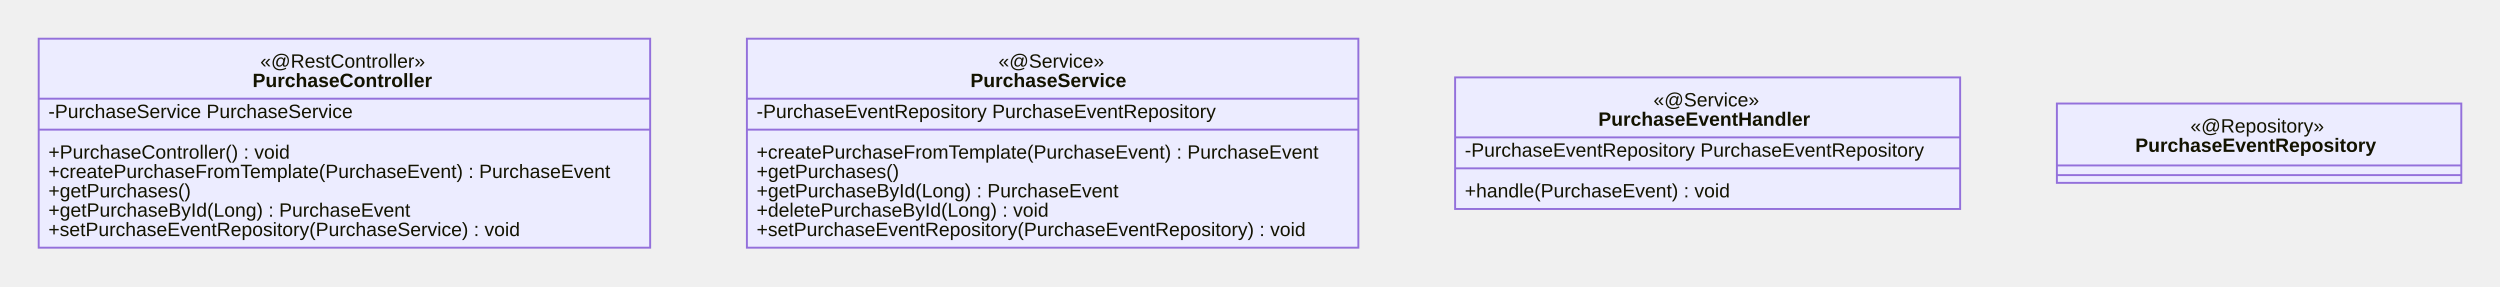
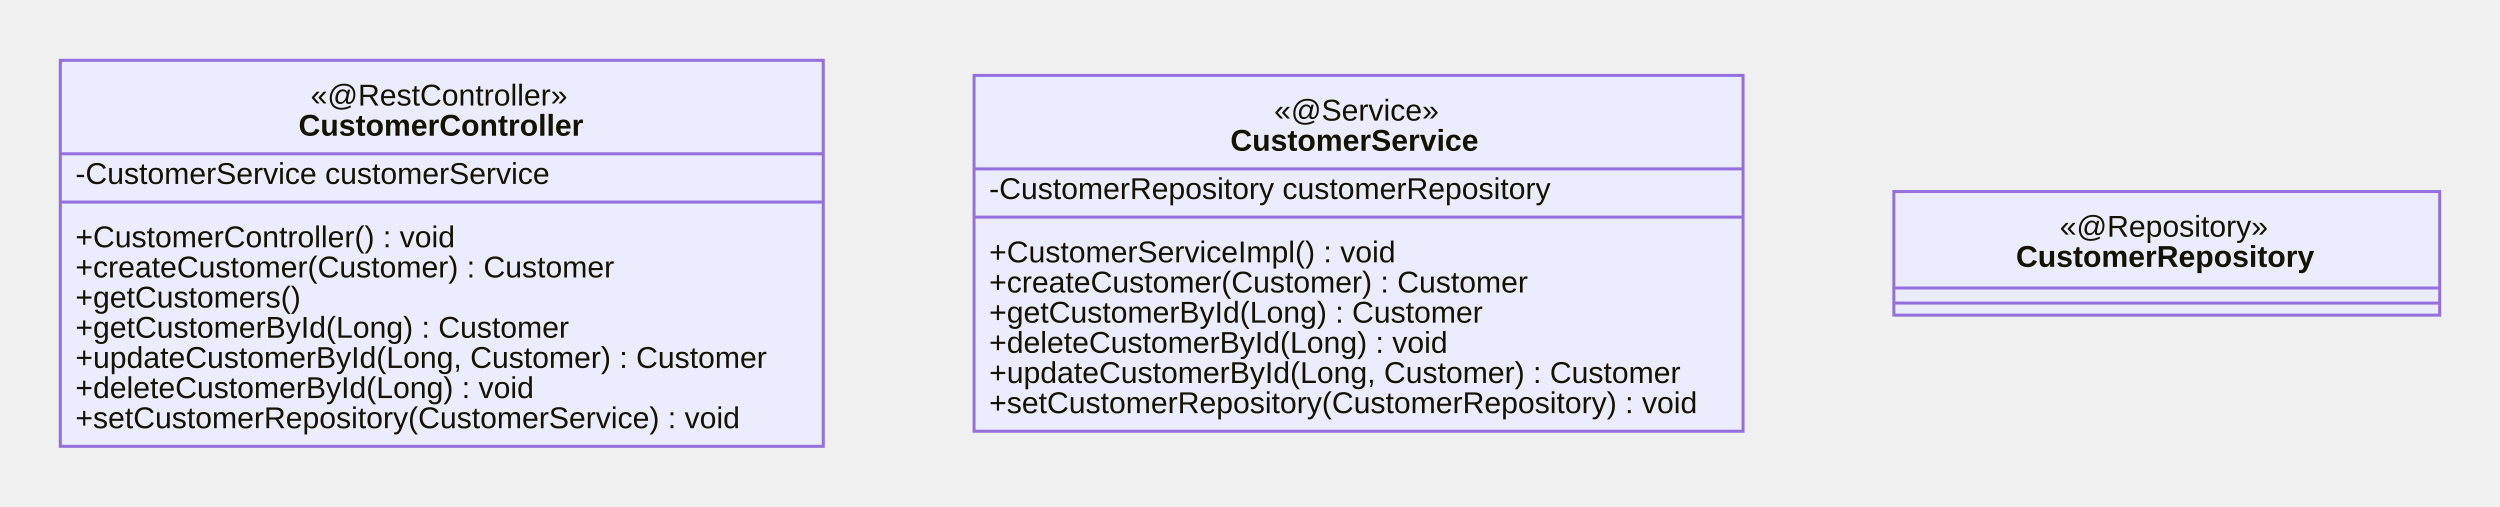
- <svg xmlns="http://www.w3.org/2000/svg" id="mermaid-1632573726681" width="100%" height="148" style="max-width: 1292px;" viewBox="-20 -20 1292 148">
-   <style>#mermaid-1632573726681{font-family:"trebuchet ms",verdana,arial,sans-serif;font-size:16px;fill:#333;}#mermaid-1632573726681 .error-icon{fill:#552222;}#mermaid-1632573726681 .error-text{fill:#552222;stroke:#552222;}#mermaid-1632573726681 .edge-thickness-normal{stroke-width:2px;}#mermaid-1632573726681 .edge-thickness-thick{stroke-width:3.5px;}#mermaid-1632573726681 .edge-pattern-solid{stroke-dasharray:0;}#mermaid-1632573726681 .edge-pattern-dashed{stroke-dasharray:3;}#mermaid-1632573726681 .edge-pattern-dotted{stroke-dasharray:2;}#mermaid-1632573726681 .marker{fill:#333333;stroke:#333333;}#mermaid-1632573726681 .marker.cross{stroke:#333333;}#mermaid-1632573726681 svg{font-family:"trebuchet ms",verdana,arial,sans-serif;font-size:16px;}#mermaid-1632573726681 g.classGroup text{fill:#9370DB;fill:#131300;stroke:none;font-family:"trebuchet ms",verdana,arial,sans-serif;font-size:10px;}#mermaid-1632573726681 g.classGroup text .title{font-weight:bolder;}#mermaid-1632573726681 .classTitle{font-weight:bolder;}#mermaid-1632573726681 .node rect,#mermaid-1632573726681 .node circle,#mermaid-1632573726681 .node ellipse,#mermaid-1632573726681 .node polygon,#mermaid-1632573726681 .node path{fill:#ECECFF;stroke:#9370DB;stroke-width:1px;}#mermaid-1632573726681 .divider{stroke:#9370DB;stroke:1;}#mermaid-1632573726681 g.clickable{cursor:pointer;}#mermaid-1632573726681 g.classGroup rect{fill:#ECECFF;stroke:#9370DB;}#mermaid-1632573726681 g.classGroup line{stroke:#9370DB;stroke-width:1;}#mermaid-1632573726681 .classLabel .box{stroke:none;stroke-width:0;fill:#ECECFF;opacity:0.5;}#mermaid-1632573726681 .classLabel .label{fill:#9370DB;font-size:10px;}#mermaid-1632573726681 .relation{stroke:#333333;stroke-width:1;fill:none;}#mermaid-1632573726681 .dashed-line{stroke-dasharray:3;}#mermaid-1632573726681 #compositionStart,#mermaid-1632573726681 .composition{fill:#333333 !important;stroke:#333333 !important;stroke-width:1;}#mermaid-1632573726681 #compositionEnd,#mermaid-1632573726681 .composition{fill:#333333 !important;stroke:#333333 !important;stroke-width:1;}#mermaid-1632573726681 #dependencyStart,#mermaid-1632573726681 .dependency{fill:#333333 !important;stroke:#333333 !important;stroke-width:1;}#mermaid-1632573726681 #dependencyStart,#mermaid-1632573726681 .dependency{fill:#333333 !important;stroke:#333333 !important;stroke-width:1;}#mermaid-1632573726681 #extensionStart,#mermaid-1632573726681 .extension{fill:#333333 !important;stroke:#333333 !important;stroke-width:1;}#mermaid-1632573726681 #extensionEnd,#mermaid-1632573726681 .extension{fill:#333333 !important;stroke:#333333 !important;stroke-width:1;}#mermaid-1632573726681 #aggregationStart,#mermaid-1632573726681 .aggregation{fill:#ECECFF !important;stroke:#333333 !important;stroke-width:1;}#mermaid-1632573726681 #aggregationEnd,#mermaid-1632573726681 .aggregation{fill:#ECECFF !important;stroke:#333333 !important;stroke-width:1;}#mermaid-1632573726681 .edgeTerminals{font-size:11px;}#mermaid-1632573726681:root{--mermaid-font-family:"trebuchet ms",verdana,arial,sans-serif;}#mermaid-1632573726681 class{fill:apa;}</style>
+ <svg xmlns="http://www.w3.org/2000/svg" id="mermaid-1635462507092" width="100%" height="168" style="max-width: 829px;" viewBox="-20 -20 829 168">
+   <style>#mermaid-1635462507092{font-family:"trebuchet ms",verdana,arial,sans-serif;font-size:16px;fill:#333;}#mermaid-1635462507092 .error-icon{fill:#552222;}#mermaid-1635462507092 .error-text{fill:#552222;stroke:#552222;}#mermaid-1635462507092 .edge-thickness-normal{stroke-width:2px;}#mermaid-1635462507092 .edge-thickness-thick{stroke-width:3.5px;}#mermaid-1635462507092 .edge-pattern-solid{stroke-dasharray:0;}#mermaid-1635462507092 .edge-pattern-dashed{stroke-dasharray:3;}#mermaid-1635462507092 .edge-pattern-dotted{stroke-dasharray:2;}#mermaid-1635462507092 .marker{fill:#333333;stroke:#333333;}#mermaid-1635462507092 .marker.cross{stroke:#333333;}#mermaid-1635462507092 svg{font-family:"trebuchet ms",verdana,arial,sans-serif;font-size:16px;}#mermaid-1635462507092 g.classGroup text{fill:#9370DB;fill:#131300;stroke:none;font-family:"trebuchet ms",verdana,arial,sans-serif;font-size:10px;}#mermaid-1635462507092 g.classGroup text .title{font-weight:bolder;}#mermaid-1635462507092 .classTitle{font-weight:bolder;}#mermaid-1635462507092 .node rect,#mermaid-1635462507092 .node circle,#mermaid-1635462507092 .node ellipse,#mermaid-1635462507092 .node polygon,#mermaid-1635462507092 .node path{fill:#ECECFF;stroke:#9370DB;stroke-width:1px;}#mermaid-1635462507092 .divider{stroke:#9370DB;stroke:1;}#mermaid-1635462507092 g.clickable{cursor:pointer;}#mermaid-1635462507092 g.classGroup rect{fill:#ECECFF;stroke:#9370DB;}#mermaid-1635462507092 g.classGroup line{stroke:#9370DB;stroke-width:1;}#mermaid-1635462507092 .classLabel .box{stroke:none;stroke-width:0;fill:#ECECFF;opacity:0.5;}#mermaid-1635462507092 .classLabel .label{fill:#9370DB;font-size:10px;}#mermaid-1635462507092 .relation{stroke:#333333;stroke-width:1;fill:none;}#mermaid-1635462507092 .dashed-line{stroke-dasharray:3;}#mermaid-1635462507092 #compositionStart,#mermaid-1635462507092 .composition{fill:#333333 !important;stroke:#333333 !important;stroke-width:1;}#mermaid-1635462507092 #compositionEnd,#mermaid-1635462507092 .composition{fill:#333333 !important;stroke:#333333 !important;stroke-width:1;}#mermaid-1635462507092 #dependencyStart,#mermaid-1635462507092 .dependency{fill:#333333 !important;stroke:#333333 !important;stroke-width:1;}#mermaid-1635462507092 #dependencyStart,#mermaid-1635462507092 .dependency{fill:#333333 !important;stroke:#333333 !important;stroke-width:1;}#mermaid-1635462507092 #extensionStart,#mermaid-1635462507092 .extension{fill:#333333 !important;stroke:#333333 !important;stroke-width:1;}#mermaid-1635462507092 #extensionEnd,#mermaid-1635462507092 .extension{fill:#333333 !important;stroke:#333333 !important;stroke-width:1;}#mermaid-1635462507092 #aggregationStart,#mermaid-1635462507092 .aggregation{fill:#ECECFF !important;stroke:#333333 !important;stroke-width:1;}#mermaid-1635462507092 #aggregationEnd,#mermaid-1635462507092 .aggregation{fill:#ECECFF !important;stroke:#333333 !important;stroke-width:1;}#mermaid-1635462507092 .edgeTerminals{font-size:11px;}#mermaid-1635462507092:root{--mermaid-font-family:"trebuchet ms",verdana,arial,sans-serif;}#mermaid-1635462507092 class{fill:apa;}</style>
  <g />
  <defs>
    <marker id="extensionStart" class="extension" refX="0" refY="7" markerWidth="190" markerHeight="240" orient="auto">
      <path d="M 1,7 L18,13 V 1 Z" />
    </marker>
  </defs>
  <defs>
    <marker id="extensionEnd" refX="19" refY="7" markerWidth="20" markerHeight="28" orient="auto">
      <path d="M 1,1 V 13 L18,7 Z" />
    </marker>
  </defs>
  <defs>
    <marker id="compositionStart" class="extension" refX="0" refY="7" markerWidth="190" markerHeight="240" orient="auto">
      <path d="M 18,7 L9,13 L1,7 L9,1 Z" />
    </marker>
  </defs>
  <defs>
    <marker id="compositionEnd" refX="19" refY="7" markerWidth="20" markerHeight="28" orient="auto">
      <path d="M 18,7 L9,13 L1,7 L9,1 Z" />
    </marker>
  </defs>
  <defs>
    <marker id="aggregationStart" class="extension" refX="0" refY="7" markerWidth="190" markerHeight="240" orient="auto">
      <path d="M 18,7 L9,13 L1,7 L9,1 Z" />
    </marker>
  </defs>
  <defs>
    <marker id="aggregationEnd" refX="19" refY="7" markerWidth="20" markerHeight="28" orient="auto">
      <path d="M 18,7 L9,13 L1,7 L9,1 Z" />
    </marker>
  </defs>
  <defs>
    <marker id="dependencyStart" class="extension" refX="0" refY="7" markerWidth="190" markerHeight="240" orient="auto">
      <path d="M 5,7 L9,13 L1,7 L9,1 Z" />
    </marker>
  </defs>
  <defs>
    <marker id="dependencyEnd" refX="19" refY="7" markerWidth="20" markerHeight="28" orient="auto">
      <path d="M 18,7 L9,13 L14,7 L9,1 Z" />
    </marker>
  </defs>
-   <g id="classid-PurchaseController-0" class="classGroup" transform="translate(0,0 )">
-     <rect x="0" y="0" width="316" height="108" class=" " />
+   <g id="classid-CustomerController-0" class="classGroup" transform="translate(0,0 )">
+     <rect x="0" y="0" width="253" height="128" class=" " />
    <text y="15" x="0">
-       <tspan x="114.5">«@RestController»</tspan>
-       <tspan class="title" dy="10" x="110.5">PurchaseController</tspan>
+       <tspan x="83">«@RestController»</tspan>
+       <tspan class="title" dy="10" x="79">CustomerController</tspan>
    </text>
-     <line x1="0" y1="31" y2="31" x2="316" />
+     <line x1="0" y1="31" y2="31" x2="253" />
    <text x="5" y="41" fill="white" class="classText">
-       <tspan x="5">-PurchaseService PurchaseService</tspan>
+       <tspan x="5">-CustomerService customerService</tspan>
    </text>
-     <line x1="0" y1="47" y2="47" x2="316" />
+     <line x1="0" y1="47" y2="47" x2="253" />
    <text x="5" y="62" fill="white" class="classText">
-       <tspan x="5">+PurchaseController() : void</tspan>
-       <tspan x="5" dy="10">+createPurchaseFromTemplate(PurchaseEvent) : PurchaseEvent</tspan>
-       <tspan x="5" dy="10">+getPurchases()</tspan>
-       <tspan x="5" dy="10">+getPurchaseById(Long) : PurchaseEvent</tspan>
-       <tspan x="5" dy="10">+setPurchaseEventRepository(PurchaseService) : void</tspan>
+       <tspan x="5">+CustomerController() : void</tspan>
+       <tspan x="5" dy="10">+createCustomer(Customer) : Customer</tspan>
+       <tspan x="5" dy="10">+getCustomers()</tspan>
+       <tspan x="5" dy="10">+getCustomerById(Long) : Customer</tspan>
+       <tspan x="5" dy="10">+updateCustomerById(Long, Customer) : Customer</tspan>
+       <tspan x="5" dy="10">+deleteCustomerById(Long) : void</tspan>
+       <tspan x="5" dy="10">+setCustomerRepository(CustomerService) : void</tspan>
    </text>
  </g>
-   <g id="classid-PurchaseService-1" class="classGroup" transform="translate(366,0 )">
-     <rect x="0" y="0" width="316" height="108" class=" " />
+   <g id="classid-CustomerService-1" class="classGroup" transform="translate(303,5 )">
+     <rect x="0" y="0" width="255" height="118" class=" " />
    <text y="15" x="0">
-       <tspan x="130">«@Service»</tspan>
-       <tspan class="title" dy="10" x="115.5">PurchaseService</tspan>
+       <tspan x="99.5">«@Service»</tspan>
+       <tspan class="title" dy="10" x="85">CustomerService</tspan>
    </text>
-     <line x1="0" y1="31" y2="31" x2="316" />
+     <line x1="0" y1="31" y2="31" x2="255" />
    <text x="5" y="41" fill="white" class="classText">
-       <tspan x="5">-PurchaseEventRepository PurchaseEventRepository</tspan>
+       <tspan x="5">-CustomerRepository customerRepository</tspan>
    </text>
-     <line x1="0" y1="47" y2="47" x2="316" />
+     <line x1="0" y1="47" y2="47" x2="255" />
    <text x="5" y="62" fill="white" class="classText">
-       <tspan x="5">+createPurchaseFromTemplate(PurchaseEvent) : PurchaseEvent</tspan>
-       <tspan x="5" dy="10">+getPurchases()</tspan>
-       <tspan x="5" dy="10">+getPurchaseById(Long) : PurchaseEvent</tspan>
-       <tspan x="5" dy="10">+deletePurchaseById(Long) : void</tspan>
-       <tspan x="5" dy="10">+setPurchaseEventRepository(PurchaseEventRepository) : void</tspan>
+       <tspan x="5">+CustomerServiceImpl() : void</tspan>
+       <tspan x="5" dy="10">+createCustomer(Customer) : Customer</tspan>
+       <tspan x="5" dy="10">+getCustomerById(Long) : Customer</tspan>
+       <tspan x="5" dy="10">+deleteCustomerById(Long) : void</tspan>
+       <tspan x="5" dy="10">+updateCustomerById(Long, Customer) : Customer</tspan>
+       <tspan x="5" dy="10">+setCustomerRepository(CustomerRepository) : void</tspan>
    </text>
  </g>
-   <g id="classid-PurchaseEventHandler-2" class="classGroup" transform="translate(732,20 )">
-     <rect x="0" y="0" width="261" height="68" class=" " />
+   <g id="classid-CustomerRepository-2" class="classGroup" transform="translate(608,43.5 )">
+     <rect x="0" y="0" width="181" height="41" class=" " />
    <text y="15" x="0">
-       <tspan x="102.5">«@Service»</tspan>
-       <tspan class="title" dy="10" x="74">PurchaseEventHandler</tspan>
+       <tspan x="55">«@Repository»</tspan>
+       <tspan class="title" dy="10" x="40.5">CustomerRepository</tspan>
    </text>
-     <line x1="0" y1="31" y2="31" x2="261" />
-     <text x="5" y="41" fill="white" class="classText">
-       <tspan x="5">-PurchaseEventRepository PurchaseEventRepository</tspan>
-     </text>
-     <line x1="0" y1="47" y2="47" x2="261" />
-     <text x="5" y="62" fill="white" class="classText">
-       <tspan x="5">+handle(PurchaseEvent) : void</tspan>
-     </text>
-   </g>
-   <g id="classid-PurchaseEventRepository-3" class="classGroup" transform="translate(1043,33.5 )">
-     <rect x="0" y="0" width="209" height="41" class=" " />
-     <text y="15" x="0">
-       <tspan x="69">«@Repository»</tspan>
-       <tspan class="title" dy="10" x="40.5">PurchaseEventRepository</tspan>
-     </text>
-     <line x1="0" y1="32" y2="32" x2="209" />
+     <line x1="0" y1="32" y2="32" x2="181" />
    <text x="5" y="42" fill="white" class="classText" />
-     <line x1="0" y1="37" y2="37" x2="209" />
+     <line x1="0" y1="37" y2="37" x2="181" />
    <text x="5" y="52" fill="white" class="classText" />
  </g>
</svg>
